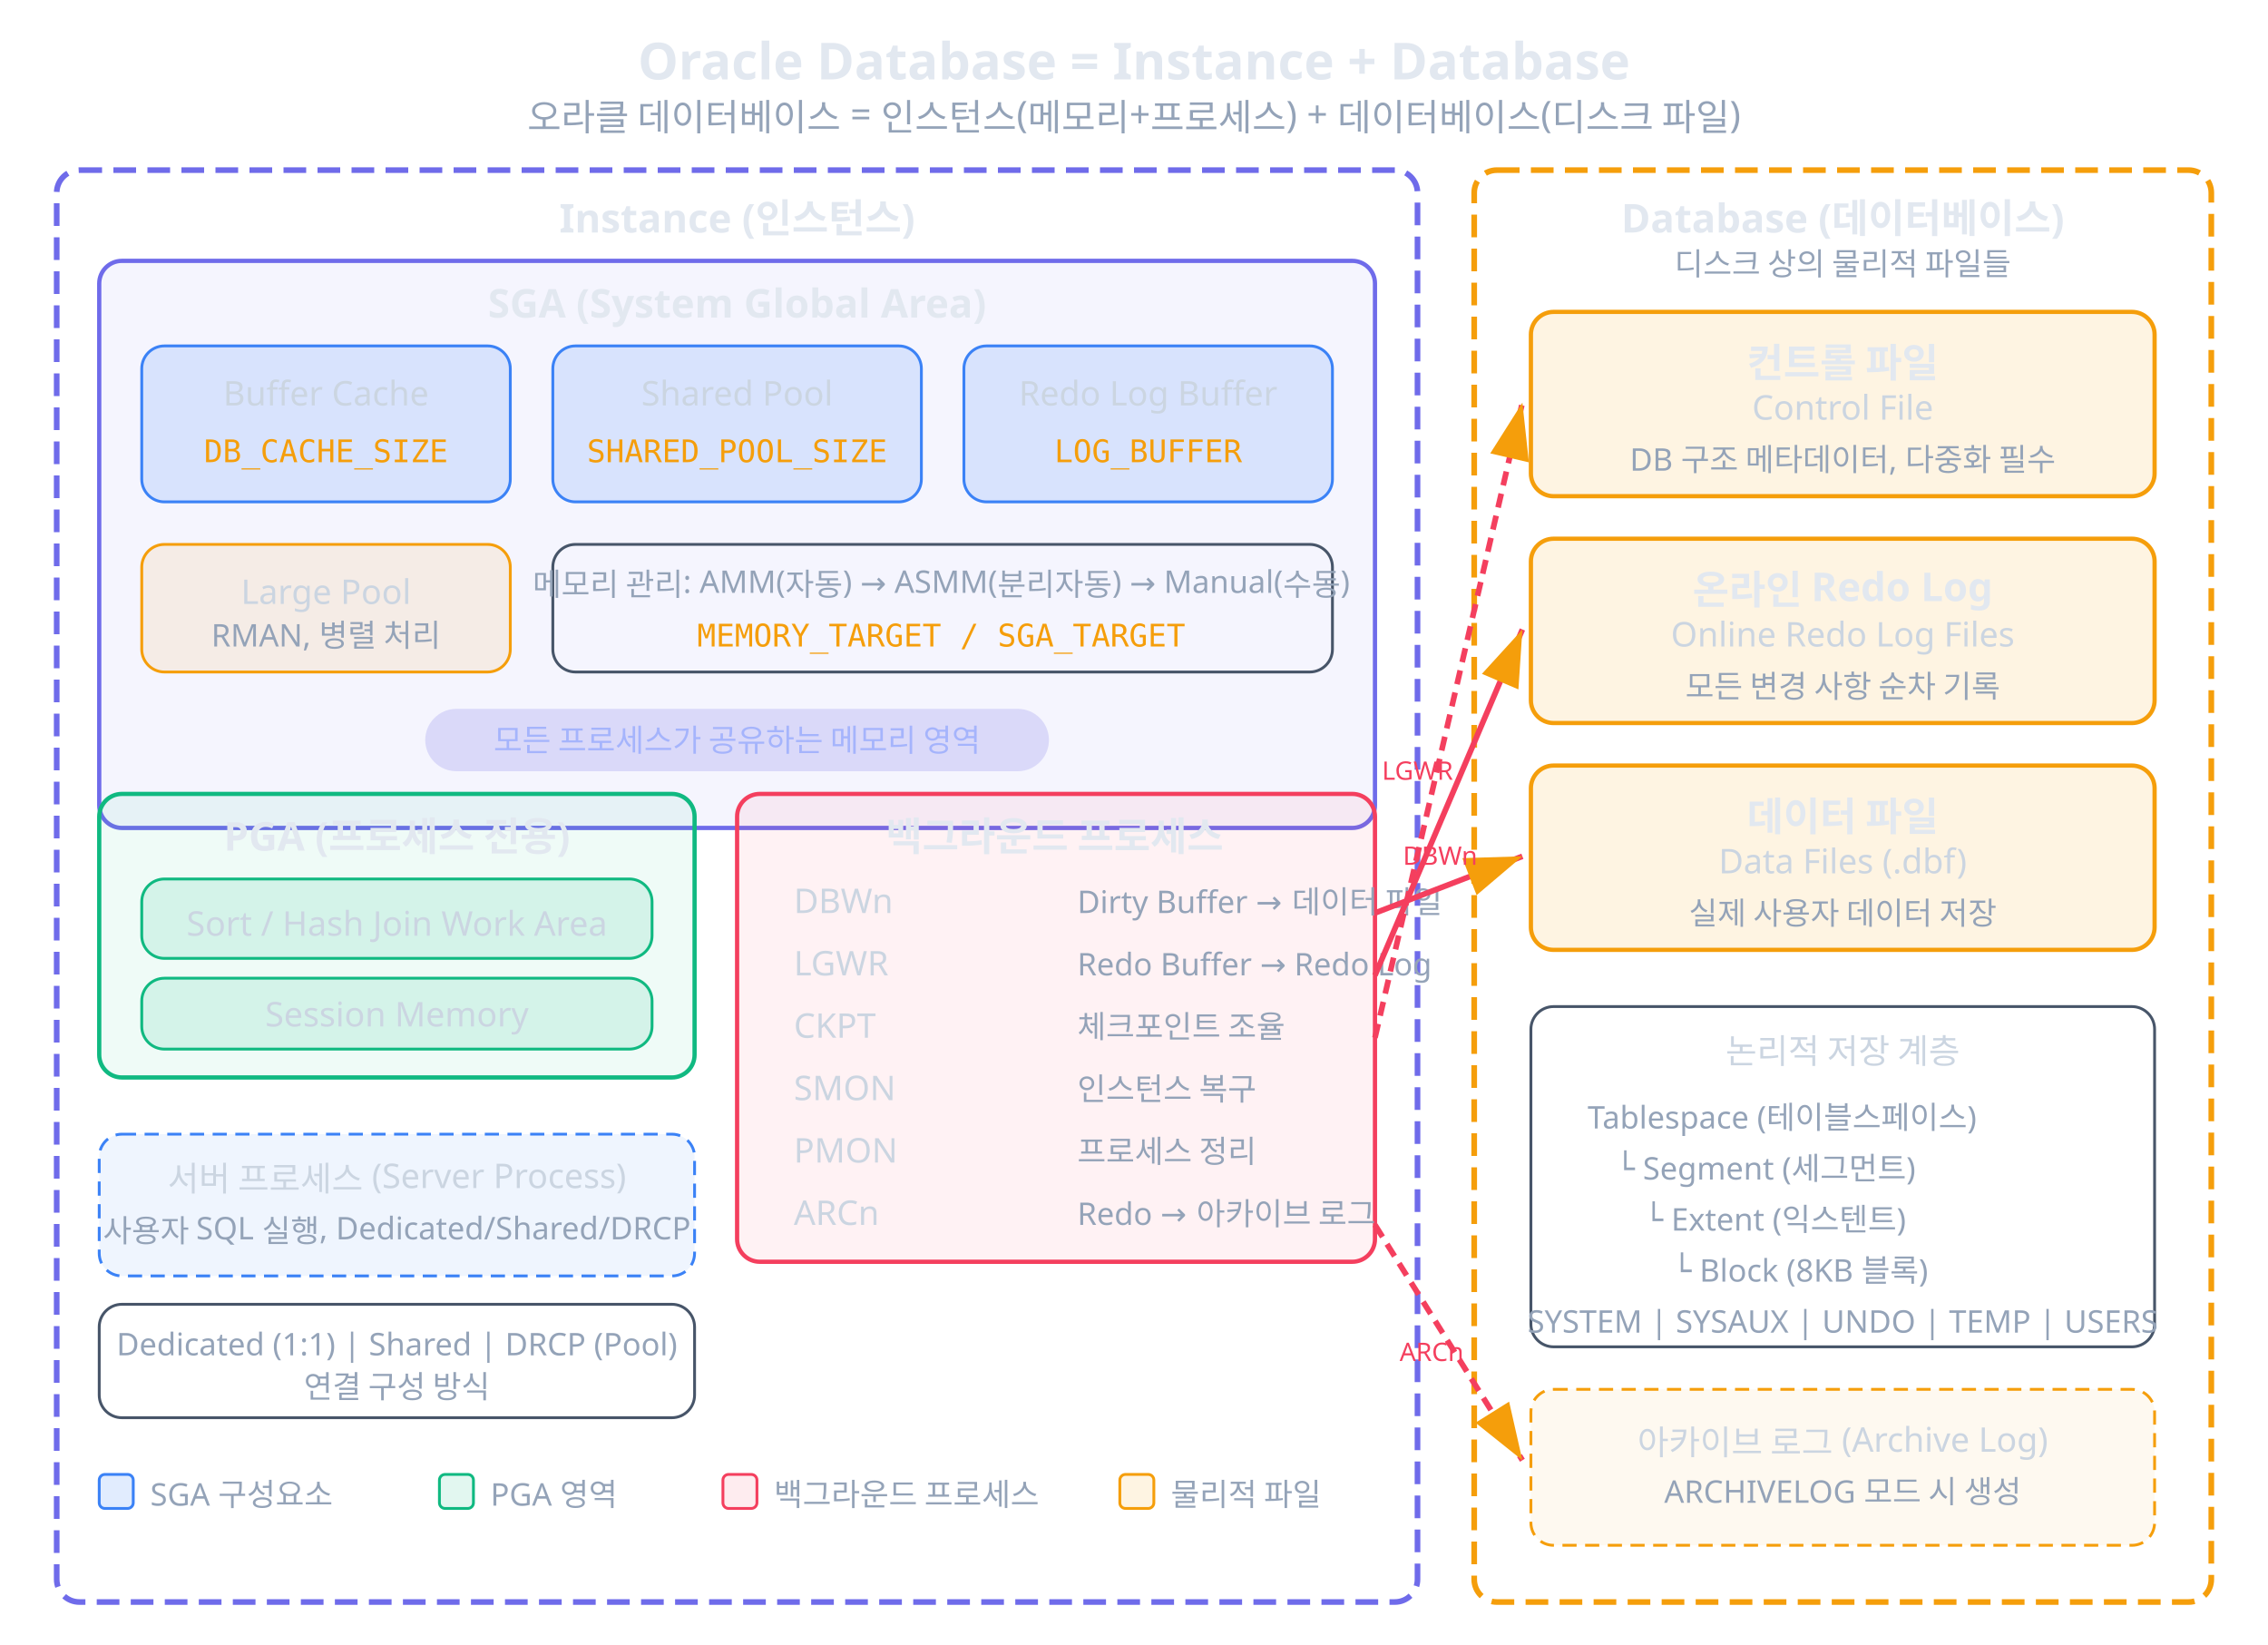
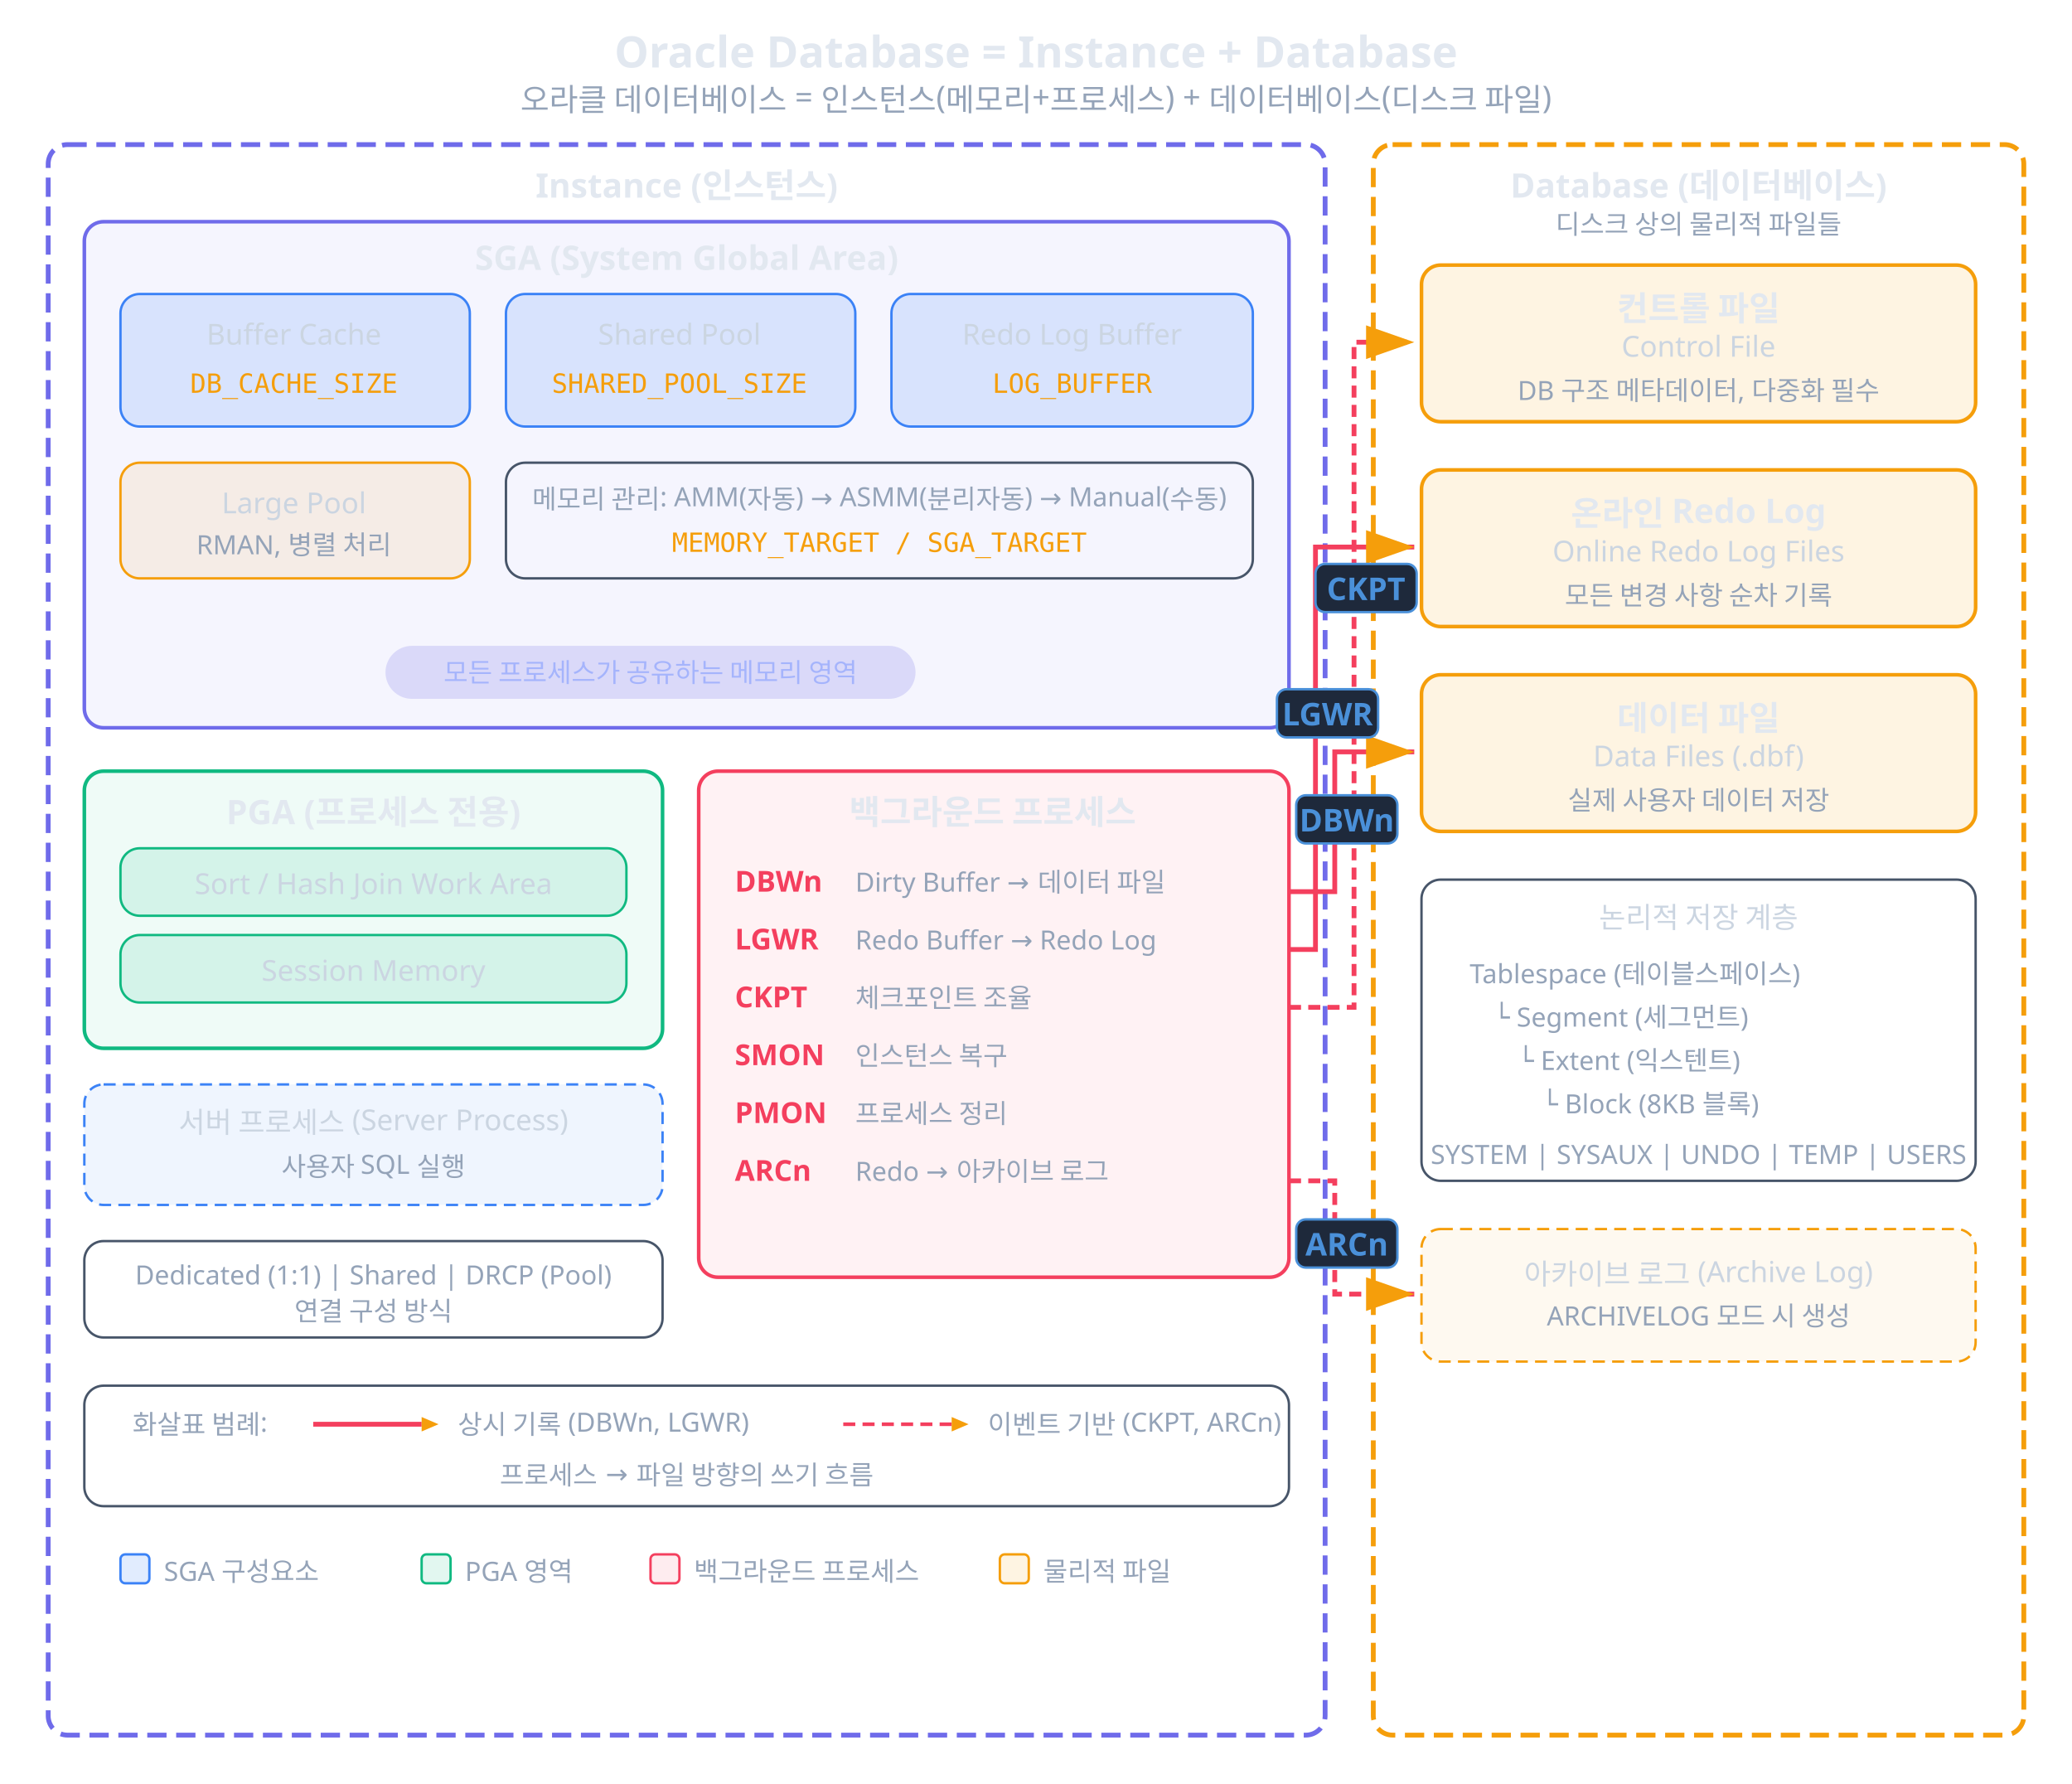
- <svg xmlns="http://www.w3.org/2000/svg" viewBox="0 0 800 580">
+ <svg xmlns="http://www.w3.org/2000/svg" viewBox="0 0 860 740">
  <style>
    text { font-family: 'Pretendard', 'Segoe UI', sans-serif; fill: #E2E8F0; }
    .title { font-size: 18px; font-weight: 700; }
    .subtitle { font-size: 13px; fill: #94A3B8; }
    .label { font-size: 14px; font-weight: 600; }
    .sublabel { font-size: 12px; fill: #CBD5E1; }
    .small { font-size: 11px; fill: #94A3B8; }
    .code { font-family: 'Consolas', monospace; font-size: 11px; fill: #F59E0B; }
    .box { rx: 8; ry: 8; }
    .arrow-line { stroke-width: 2; fill: none; }
-     .dashed { stroke-dasharray: 6,4; }
-     .formula { font-size: 15px; font-weight: 700; fill: #A5B4FC; }
+     .proc-name { font-size: 12px; font-weight: 600; fill: #F43F5E; }
+     .proc-desc { font-size: 11px; fill: #94A3B8; }
+     .arrow-label { font-size: 13px; font-weight: 700; fill: #4A90D9; }
+     .arrow-label-bg { fill: #1E293B; stroke: #4A90D9; stroke-width: 1; rx: 4; ry: 4; }
  </style>
  <defs>
    <marker id="ah" markerWidth="10" markerHeight="7" refX="10" refY="3.5" orient="auto">
      <polygon points="0 0, 10 3.5, 0 7" fill="#6F6BEA" />
    </marker>
    <marker id="ah-amber" markerWidth="10" markerHeight="7" refX="10" refY="3.5" orient="auto">
      <polygon points="0 0, 10 3.5, 0 7" fill="#F59E0B" />
    </marker>
    <marker id="ah-green" markerWidth="10" markerHeight="7" refX="10" refY="3.5" orient="auto">
      <polygon points="0 0, 10 3.5, 0 7" fill="#10B981" />
    </marker>
  </defs>
-   <text x="400" y="28" text-anchor="middle" class="title">Oracle Database = Instance + Database</text>
-   <text x="400" y="46" text-anchor="middle" class="subtitle">오라클 데이터베이스 = 인스턴스(메모리+프로세스) + 데이터베이스(디스크 파일)</text>
-   <rect x="20" y="60" width="480" height="505" class="box" fill="none" stroke="#6F6BEA" stroke-width="2" stroke-dasharray="8,4" />
-   <text x="260" y="82" text-anchor="middle" class="label" fill="#6F6BEA">Instance (인스턴스)</text>
-   <rect x="35" y="92" width="450" height="200" class="box" fill="rgba(111,107,234,0.07)" stroke="#6F6BEA" stroke-width="1.5" />
-   <text x="260" y="112" text-anchor="middle" class="label" fill="#6F6BEA">SGA (System Global Area)</text>
-   <rect x="50" y="122" width="130" height="55" class="box" fill="rgba(59,130,246,0.15)" stroke="#3B82F6" stroke-width="1" />
-   <text x="115" y="143" text-anchor="middle" class="sublabel">Buffer Cache</text>
-   <text x="115" y="163" text-anchor="middle" class="code">DB_CACHE_SIZE</text>
-   <rect x="195" y="122" width="130" height="55" class="box" fill="rgba(59,130,246,0.15)" stroke="#3B82F6" stroke-width="1" />
-   <text x="260" y="143" text-anchor="middle" class="sublabel">Shared Pool</text>
-   <text x="260" y="163" text-anchor="middle" class="code">SHARED_POOL_SIZE</text>
-   <rect x="340" y="122" width="130" height="55" class="box" fill="rgba(59,130,246,0.15)" stroke="#3B82F6" stroke-width="1" />
-   <text x="405" y="143" text-anchor="middle" class="sublabel">Redo Log Buffer</text>
-   <text x="405" y="163" text-anchor="middle" class="code">LOG_BUFFER</text>
-   <rect x="50" y="192" width="130" height="45" class="box" fill="rgba(245,158,11,0.1)" stroke="#F59E0B" stroke-width="1" />
-   <text x="115" y="213" text-anchor="middle" class="sublabel">Large Pool</text>
-   <text x="115" y="228" text-anchor="middle" class="small">RMAN, 병렬 처리</text>
-   <rect x="195" y="192" width="275" height="45" class="box" fill="rgba(255,255,255,0.03)" stroke="#475569" stroke-width="1" />
-   <text x="332" y="210" text-anchor="middle" class="small">메모리 관리: AMM(자동) → ASMM(분리자동) → Manual(수동)</text>
-   <text x="332" y="228" text-anchor="middle" class="code">MEMORY_TARGET / SGA_TARGET</text>
-   <rect x="150" y="250" width="220" height="22" rx="11" fill="rgba(111,107,234,0.2)" stroke="none" />
-   <text x="260" y="265" text-anchor="middle" style="font-size:11px; fill:#A5B4FC;">모든 프로세스가 공유하는 메모리 영역</text>
-   <rect x="35" y="280" width="210" height="100" class="box" fill="rgba(16,185,129,0.07)" stroke="#10B981" stroke-width="1.5" />
-   <text x="140" y="300" text-anchor="middle" class="label" fill="#10B981">PGA (프로세스 전용)</text>
-   <rect x="50" y="310" width="180" height="28" class="box" fill="rgba(16,185,129,0.12)" stroke="#10B981" stroke-width="1" />
-   <text x="140" y="330" text-anchor="middle" class="sublabel">Sort / Hash Join Work Area</text>
-   <rect x="50" y="345" width="180" height="25" class="box" fill="rgba(16,185,129,0.12)" stroke="#10B981" stroke-width="1" />
-   <text x="140" y="362" text-anchor="middle" class="sublabel">Session Memory</text>
-   <rect x="260" y="280" width="225" height="165" class="box" fill="rgba(244,63,94,0.07)" stroke="#F43F5E" stroke-width="1.5" />
-   <text x="372" y="300" text-anchor="middle" class="label" fill="#F43F5E">백그라운드 프로세스</text>
-   <text x="280" y="322" class="sublabel">DBWn</text>
-   <text x="380" y="322" class="small">Dirty Buffer → 데이터 파일</text>
-   <text x="280" y="344" class="sublabel">LGWR</text>
-   <text x="380" y="344" class="small">Redo Buffer → Redo Log</text>
-   <text x="280" y="366" class="sublabel">CKPT</text>
-   <text x="380" y="366" class="small">체크포인트 조율</text>
-   <text x="280" y="388" class="sublabel">SMON</text>
-   <text x="380" y="388" class="small">인스턴스 복구</text>
-   <text x="280" y="410" class="sublabel">PMON</text>
-   <text x="380" y="410" class="small">프로세스 정리</text>
-   <text x="280" y="432" class="sublabel">ARCn</text>
-   <text x="380" y="432" class="small">Redo → 아카이브 로그</text>
-   <rect x="35" y="400" width="210" height="50" class="box" fill="rgba(59,130,246,0.08)" stroke="#3B82F6" stroke-width="1" stroke-dasharray="5,3" />
-   <text x="140" y="420" text-anchor="middle" class="sublabel">서버 프로세스 (Server Process)</text>
-   <text x="140" y="438" text-anchor="middle" class="small">사용자 SQL 실행, Dedicated/Shared/DRCP</text>
-   <rect x="35" y="460" width="210" height="40" class="box" fill="rgba(255,255,255,0.03)" stroke="#475569" stroke-width="1" />
-   <text x="140" y="478" text-anchor="middle" class="small">Dedicated (1:1) | Shared | DRCP (Pool)</text>
-   <text x="140" y="493" text-anchor="middle" class="small">연결 구성 방식</text>
-   <rect x="520" y="60" width="260" height="505" class="box" fill="none" stroke="#F59E0B" stroke-width="2" stroke-dasharray="8,4" />
-   <text x="650" y="82" text-anchor="middle" class="label" fill="#F59E0B">Database (데이터베이스)</text>
-   <text x="650" y="97" text-anchor="middle" class="small">디스크 상의 물리적 파일들</text>
-   <rect x="540" y="110" width="220" height="65" class="box" fill="rgba(245,158,11,0.12)" stroke="#F59E0B" stroke-width="1.5" />
-   <text x="650" y="133" text-anchor="middle" class="label" fill="#F59E0B">컨트롤 파일</text>
-   <text x="650" y="148" text-anchor="middle" class="sublabel">Control File</text>
-   <text x="650" y="166" text-anchor="middle" class="small">DB 구조 메타데이터, 다중화 필수</text>
-   <rect x="540" y="190" width="220" height="65" class="box" fill="rgba(245,158,11,0.12)" stroke="#F59E0B" stroke-width="1.5" />
-   <text x="650" y="213" text-anchor="middle" class="label" fill="#F59E0B">온라인 Redo Log</text>
-   <text x="650" y="228" text-anchor="middle" class="sublabel">Online Redo Log Files</text>
-   <text x="650" y="246" text-anchor="middle" class="small">모든 변경 사항 순차 기록</text>
-   <rect x="540" y="270" width="220" height="65" class="box" fill="rgba(245,158,11,0.12)" stroke="#F59E0B" stroke-width="1.5" />
-   <text x="650" y="293" text-anchor="middle" class="label" fill="#F59E0B">데이터 파일</text>
-   <text x="650" y="308" text-anchor="middle" class="sublabel">Data Files (.dbf)</text>
-   <text x="650" y="326" text-anchor="middle" class="small">실제 사용자 데이터 저장</text>
-   <rect x="540" y="355" width="220" height="120" class="box" fill="rgba(255,255,255,0.04)" stroke="#475569" stroke-width="1" />
-   <text x="650" y="375" text-anchor="middle" class="sublabel" fill="#CBD5E1">논리적 저장 계층</text>
-   <text x="560" y="398" class="small">Tablespace (테이블스페이스)</text>
-   <text x="570" y="416" class="small">└ Segment (세그먼트)</text>
-   <text x="580" y="434" class="small">└ Extent (익스텐트)</text>
-   <text x="590" y="452" class="small">└ Block (8KB 블록)</text>
-   <text x="650" y="470" text-anchor="middle" class="small">SYSTEM | SYSAUX | UNDO | TEMP | USERS</text>
-   <rect x="540" y="490" width="220" height="55" class="box" fill="rgba(245,158,11,0.06)" stroke="#F59E0B" stroke-width="1" stroke-dasharray="5,3" />
-   <text x="650" y="513" text-anchor="middle" class="sublabel">아카이브 로그 (Archive Log)</text>
-   <text x="650" y="530" text-anchor="middle" class="small">ARCHIVELOG 모드 시 생성</text>
-   <path d="M 485 322 L 537 302" class="arrow-line" stroke="#F43F5E" stroke-width="2" marker-end="url(#ah-amber)" />
-   <text x="508" y="305" text-anchor="middle" style="font-size:9px; fill:#F43F5E;">DBWn</text>
-   <path d="M 485 344 L 537 222" class="arrow-line" stroke="#F43F5E" stroke-width="2" marker-end="url(#ah-amber)" />
-   <text x="500" y="275" text-anchor="middle" style="font-size:9px; fill:#F43F5E;">LGWR</text>
-   <path d="M 485 432 L 537 515" class="arrow-line" stroke="#F43F5E" stroke-width="1.5" stroke-dasharray="5,3" marker-end="url(#ah-amber)" />
-   <text x="505" y="480" text-anchor="middle" style="font-size:9px; fill:#F43F5E;">ARCn</text>
-   <path d="M 485 366 L 537 142" class="arrow-line" stroke="#F43F5E" stroke-width="1.5" stroke-dasharray="5,3" marker-end="url(#ah-amber)" />
-   <rect x="35" y="520" width="12" height="12" rx="2" fill="rgba(59,130,246,0.15)" stroke="#3B82F6" stroke-width="1" />
-   <text x="53" y="531" class="small">SGA 구성요소</text>
-   <rect x="155" y="520" width="12" height="12" rx="2" fill="rgba(16,185,129,0.12)" stroke="#10B981" stroke-width="1" />
-   <text x="173" y="531" class="small">PGA 영역</text>
-   <rect x="255" y="520" width="12" height="12" rx="2" fill="rgba(244,63,94,0.1)" stroke="#F43F5E" stroke-width="1" />
-   <text x="273" y="531" class="small">백그라운드 프로세스</text>
-   <rect x="395" y="520" width="12" height="12" rx="2" fill="rgba(245,158,11,0.12)" stroke="#F59E0B" stroke-width="1" />
-   <text x="413" y="531" class="small">물리적 파일</text>
+   <text x="430" y="28" text-anchor="middle" class="title">Oracle Database = Instance + Database</text>
+   <text x="430" y="46" text-anchor="middle" class="subtitle">오라클 데이터베이스 = 인스턴스(메모리+프로세스) + 데이터베이스(디스크 파일)</text>
+   <rect x="20" y="60" width="530" height="660" class="box" fill="none" stroke="#6F6BEA" stroke-width="2" stroke-dasharray="8,4" />
+   <text x="285" y="82" text-anchor="middle" class="label" fill="#6F6BEA">Instance (인스턴스)</text>
+   <rect x="35" y="92" width="500" height="210" class="box" fill="rgba(111,107,234,0.07)" stroke="#6F6BEA" stroke-width="1.5" />
+   <text x="285" y="112" text-anchor="middle" class="label" fill="#6F6BEA">SGA (System Global Area)</text>
+   <rect x="160" y="268" width="220" height="22" rx="11" fill="rgba(111,107,234,0.2)" stroke="none" />
+   <text x="270" y="283" text-anchor="middle" style="font-size:11px; fill:#A5B4FC;">모든 프로세스가 공유하는 메모리 영역</text>
+   <rect x="50" y="122" width="145" height="55" class="box" fill="rgba(59,130,246,0.15)" stroke="#3B82F6" stroke-width="1" />
+   <text x="122" y="143" text-anchor="middle" class="sublabel">Buffer Cache</text>
+   <text x="122" y="163" text-anchor="middle" class="code">DB_CACHE_SIZE</text>
+   <rect x="210" y="122" width="145" height="55" class="box" fill="rgba(59,130,246,0.15)" stroke="#3B82F6" stroke-width="1" />
+   <text x="282" y="143" text-anchor="middle" class="sublabel">Shared Pool</text>
+   <text x="282" y="163" text-anchor="middle" class="code">SHARED_POOL_SIZE</text>
+   <rect x="370" y="122" width="150" height="55" class="box" fill="rgba(59,130,246,0.15)" stroke="#3B82F6" stroke-width="1" />
+   <text x="445" y="143" text-anchor="middle" class="sublabel">Redo Log Buffer</text>
+   <text x="445" y="163" text-anchor="middle" class="code">LOG_BUFFER</text>
+   <rect x="50" y="192" width="145" height="48" class="box" fill="rgba(245,158,11,0.1)" stroke="#F59E0B" stroke-width="1" />
+   <text x="122" y="213" text-anchor="middle" class="sublabel">Large Pool</text>
+   <text x="122" y="230" text-anchor="middle" class="small">RMAN, 병렬 처리</text>
+   <rect x="210" y="192" width="310" height="48" class="box" fill="rgba(255,255,255,0.03)" stroke="#475569" stroke-width="1" />
+   <text x="365" y="211" text-anchor="middle" class="small">메모리 관리: AMM(자동) → ASMM(분리자동) → Manual(수동)</text>
+   <text x="365" y="229" text-anchor="middle" class="code">MEMORY_TARGET / SGA_TARGET</text>
+   <rect x="35" y="320" width="240" height="115" class="box" fill="rgba(16,185,129,0.07)" stroke="#10B981" stroke-width="1.5" />
+   <text x="155" y="342" text-anchor="middle" class="label" fill="#10B981">PGA (프로세스 전용)</text>
+   <rect x="50" y="352" width="210" height="28" class="box" fill="rgba(16,185,129,0.12)" stroke="#10B981" stroke-width="1" />
+   <text x="155" y="371" text-anchor="middle" class="sublabel">Sort / Hash Join Work Area</text>
+   <rect x="50" y="388" width="210" height="28" class="box" fill="rgba(16,185,129,0.12)" stroke="#10B981" stroke-width="1" />
+   <text x="155" y="407" text-anchor="middle" class="sublabel">Session Memory</text>
+   <rect x="290" y="320" width="245" height="210" class="box" fill="rgba(244,63,94,0.07)" stroke="#F43F5E" stroke-width="1.5" />
+   <text x="412" y="342" text-anchor="middle" class="label" fill="#F43F5E">백그라운드 프로세스</text>
+   <text x="305" y="370" class="proc-name">DBWn</text>
+   <text x="355" y="370" class="proc-desc">Dirty Buffer → 데이터 파일</text>
+   <text x="305" y="394" class="proc-name">LGWR</text>
+   <text x="355" y="394" class="proc-desc">Redo Buffer → Redo Log</text>
+   <text x="305" y="418" class="proc-name">CKPT</text>
+   <text x="355" y="418" class="proc-desc">체크포인트 조율</text>
+   <text x="305" y="442" class="proc-name">SMON</text>
+   <text x="355" y="442" class="proc-desc">인스턴스 복구</text>
+   <text x="305" y="466" class="proc-name">PMON</text>
+   <text x="355" y="466" class="proc-desc">프로세스 정리</text>
+   <text x="305" y="490" class="proc-name">ARCn</text>
+   <text x="355" y="490" class="proc-desc">Redo → 아카이브 로그</text>
+   <rect x="35" y="450" width="240" height="50" class="box" fill="rgba(59,130,246,0.08)" stroke="#3B82F6" stroke-width="1" stroke-dasharray="5,3" />
+   <text x="155" y="470" text-anchor="middle" class="sublabel">서버 프로세스 (Server Process)</text>
+   <text x="155" y="488" text-anchor="middle" class="small">사용자 SQL 실행</text>
+   <rect x="35" y="515" width="240" height="40" class="box" fill="rgba(255,255,255,0.03)" stroke="#475569" stroke-width="1" />
+   <text x="155" y="533" text-anchor="middle" class="small">Dedicated (1:1) | Shared | DRCP (Pool)</text>
+   <text x="155" y="548" text-anchor="middle" class="small">연결 구성 방식</text>
+   <rect x="570" y="60" width="270" height="660" class="box" fill="none" stroke="#F59E0B" stroke-width="2" stroke-dasharray="8,4" />
+   <text x="705" y="82" text-anchor="middle" class="label" fill="#F59E0B">Database (데이터베이스)</text>
+   <text x="705" y="97" text-anchor="middle" class="small">디스크 상의 물리적 파일들</text>
+   <rect x="590" y="110" width="230" height="65" class="box" fill="rgba(245,158,11,0.12)" stroke="#F59E0B" stroke-width="1.5" />
+   <text x="705" y="133" text-anchor="middle" class="label" fill="#F59E0B">컨트롤 파일</text>
+   <text x="705" y="148" text-anchor="middle" class="sublabel">Control File</text>
+   <text x="705" y="166" text-anchor="middle" class="small">DB 구조 메타데이터, 다중화 필수</text>
+   <rect x="590" y="195" width="230" height="65" class="box" fill="rgba(245,158,11,0.12)" stroke="#F59E0B" stroke-width="1.5" />
+   <text x="705" y="218" text-anchor="middle" class="label" fill="#F59E0B">온라인 Redo Log</text>
+   <text x="705" y="233" text-anchor="middle" class="sublabel">Online Redo Log Files</text>
+   <text x="705" y="251" text-anchor="middle" class="small">모든 변경 사항 순차 기록</text>
+   <rect x="590" y="280" width="230" height="65" class="box" fill="rgba(245,158,11,0.12)" stroke="#F59E0B" stroke-width="1.5" />
+   <text x="705" y="303" text-anchor="middle" class="label" fill="#F59E0B">데이터 파일</text>
+   <text x="705" y="318" text-anchor="middle" class="sublabel">Data Files (.dbf)</text>
+   <text x="705" y="336" text-anchor="middle" class="small">실제 사용자 데이터 저장</text>
+   <rect x="590" y="365" width="230" height="125" class="box" fill="rgba(255,255,255,0.04)" stroke="#475569" stroke-width="1" />
+   <text x="705" y="385" text-anchor="middle" class="sublabel" fill="#CBD5E1">논리적 저장 계층</text>
+   <text x="610" y="408" class="small">Tablespace (테이블스페이스)</text>
+   <text x="620" y="426" class="small">└ Segment (세그먼트)</text>
+   <text x="630" y="444" class="small">└ Extent (익스텐트)</text>
+   <text x="640" y="462" class="small">└ Block (8KB 블록)</text>
+   <text x="705" y="483" text-anchor="middle" class="small">SYSTEM | SYSAUX | UNDO | TEMP | USERS</text>
+   <rect x="590" y="510" width="230" height="55" class="box" fill="rgba(245,158,11,0.06)" stroke="#F59E0B" stroke-width="1" stroke-dasharray="5,3" />
+   <text x="705" y="533" text-anchor="middle" class="sublabel">아카이브 로그 (Archive Log)</text>
+   <text x="705" y="550" text-anchor="middle" class="small">ARCHIVELOG 모드 시 생성</text>
+   <path d="M 535 370 L 554 370 L 554 312 L 587 312" class="arrow-line" stroke="#F43F5E" stroke-width="2" marker-end="url(#ah-amber)" />
+   <path d="M 535 394 L 546 394 L 546 227 L 587 227" class="arrow-line" stroke="#F43F5E" stroke-width="2" marker-end="url(#ah-amber)" />
+   <path d="M 535 418 L 562 418 L 562 142 L 587 142" class="arrow-line" stroke="#F43F5E" stroke-width="1.5" stroke-dasharray="5,3" marker-end="url(#ah-amber)" />
+   <path d="M 535 490 L 554 490 L 554 537 L 587 537" class="arrow-line" stroke="#F43F5E" stroke-width="1.5" stroke-dasharray="5,3" marker-end="url(#ah-amber)" />
+   <rect x="538" y="330" width="42" height="20" class="arrow-label-bg" />
+   <text x="559" y="345" text-anchor="middle" class="arrow-label">DBWn</text>
+   <rect x="530" y="286" width="42" height="20" class="arrow-label-bg" />
+   <text x="551" y="301" text-anchor="middle" class="arrow-label">LGWR</text>
+   <rect x="546" y="234" width="42" height="20" class="arrow-label-bg" />
+   <text x="567" y="249" text-anchor="middle" class="arrow-label">CKPT</text>
+   <rect x="538" y="506" width="42" height="20" class="arrow-label-bg" />
+   <text x="559" y="521" text-anchor="middle" class="arrow-label">ARCn</text>
+   <rect x="35" y="575" width="500" height="50" class="box" fill="rgba(255,255,255,0.02)" stroke="#475569" stroke-width="1" />
+   <text x="55" y="595" class="small" fill="#CBD5E1">화살표 범례:</text>
+   <line x1="130" y1="591" x2="175" y2="591" stroke="#F43F5E" stroke-width="2" />
+   <polygon points="175,588 182,591 175,594" fill="#F59E0B" />
+   <text x="190" y="595" class="small">상시 기록 (DBWn, LGWR)</text>
+   <line x1="350" y1="591" x2="395" y2="591" stroke="#F43F5E" stroke-width="1.5" stroke-dasharray="5,3" />
+   <polygon points="395,588 402,591 395,594" fill="#F59E0B" />
+   <text x="410" y="595" class="small">이벤트 기반 (CKPT, ARCn)</text>
+   <text x="285" y="616" text-anchor="middle" class="small">프로세스 → 파일 방향의 쓰기 흐름</text>
+   <rect x="50" y="645" width="12" height="12" rx="2" fill="rgba(59,130,246,0.15)" stroke="#3B82F6" stroke-width="1" />
+   <text x="68" y="656" class="small">SGA 구성요소</text>
+   <rect x="175" y="645" width="12" height="12" rx="2" fill="rgba(16,185,129,0.12)" stroke="#10B981" stroke-width="1" />
+   <text x="193" y="656" class="small">PGA 영역</text>
+   <rect x="270" y="645" width="12" height="12" rx="2" fill="rgba(244,63,94,0.1)" stroke="#F43F5E" stroke-width="1" />
+   <text x="288" y="656" class="small">백그라운드 프로세스</text>
+   <rect x="415" y="645" width="12" height="12" rx="2" fill="rgba(245,158,11,0.12)" stroke="#F59E0B" stroke-width="1" />
+   <text x="433" y="656" class="small">물리적 파일</text>
</svg>
